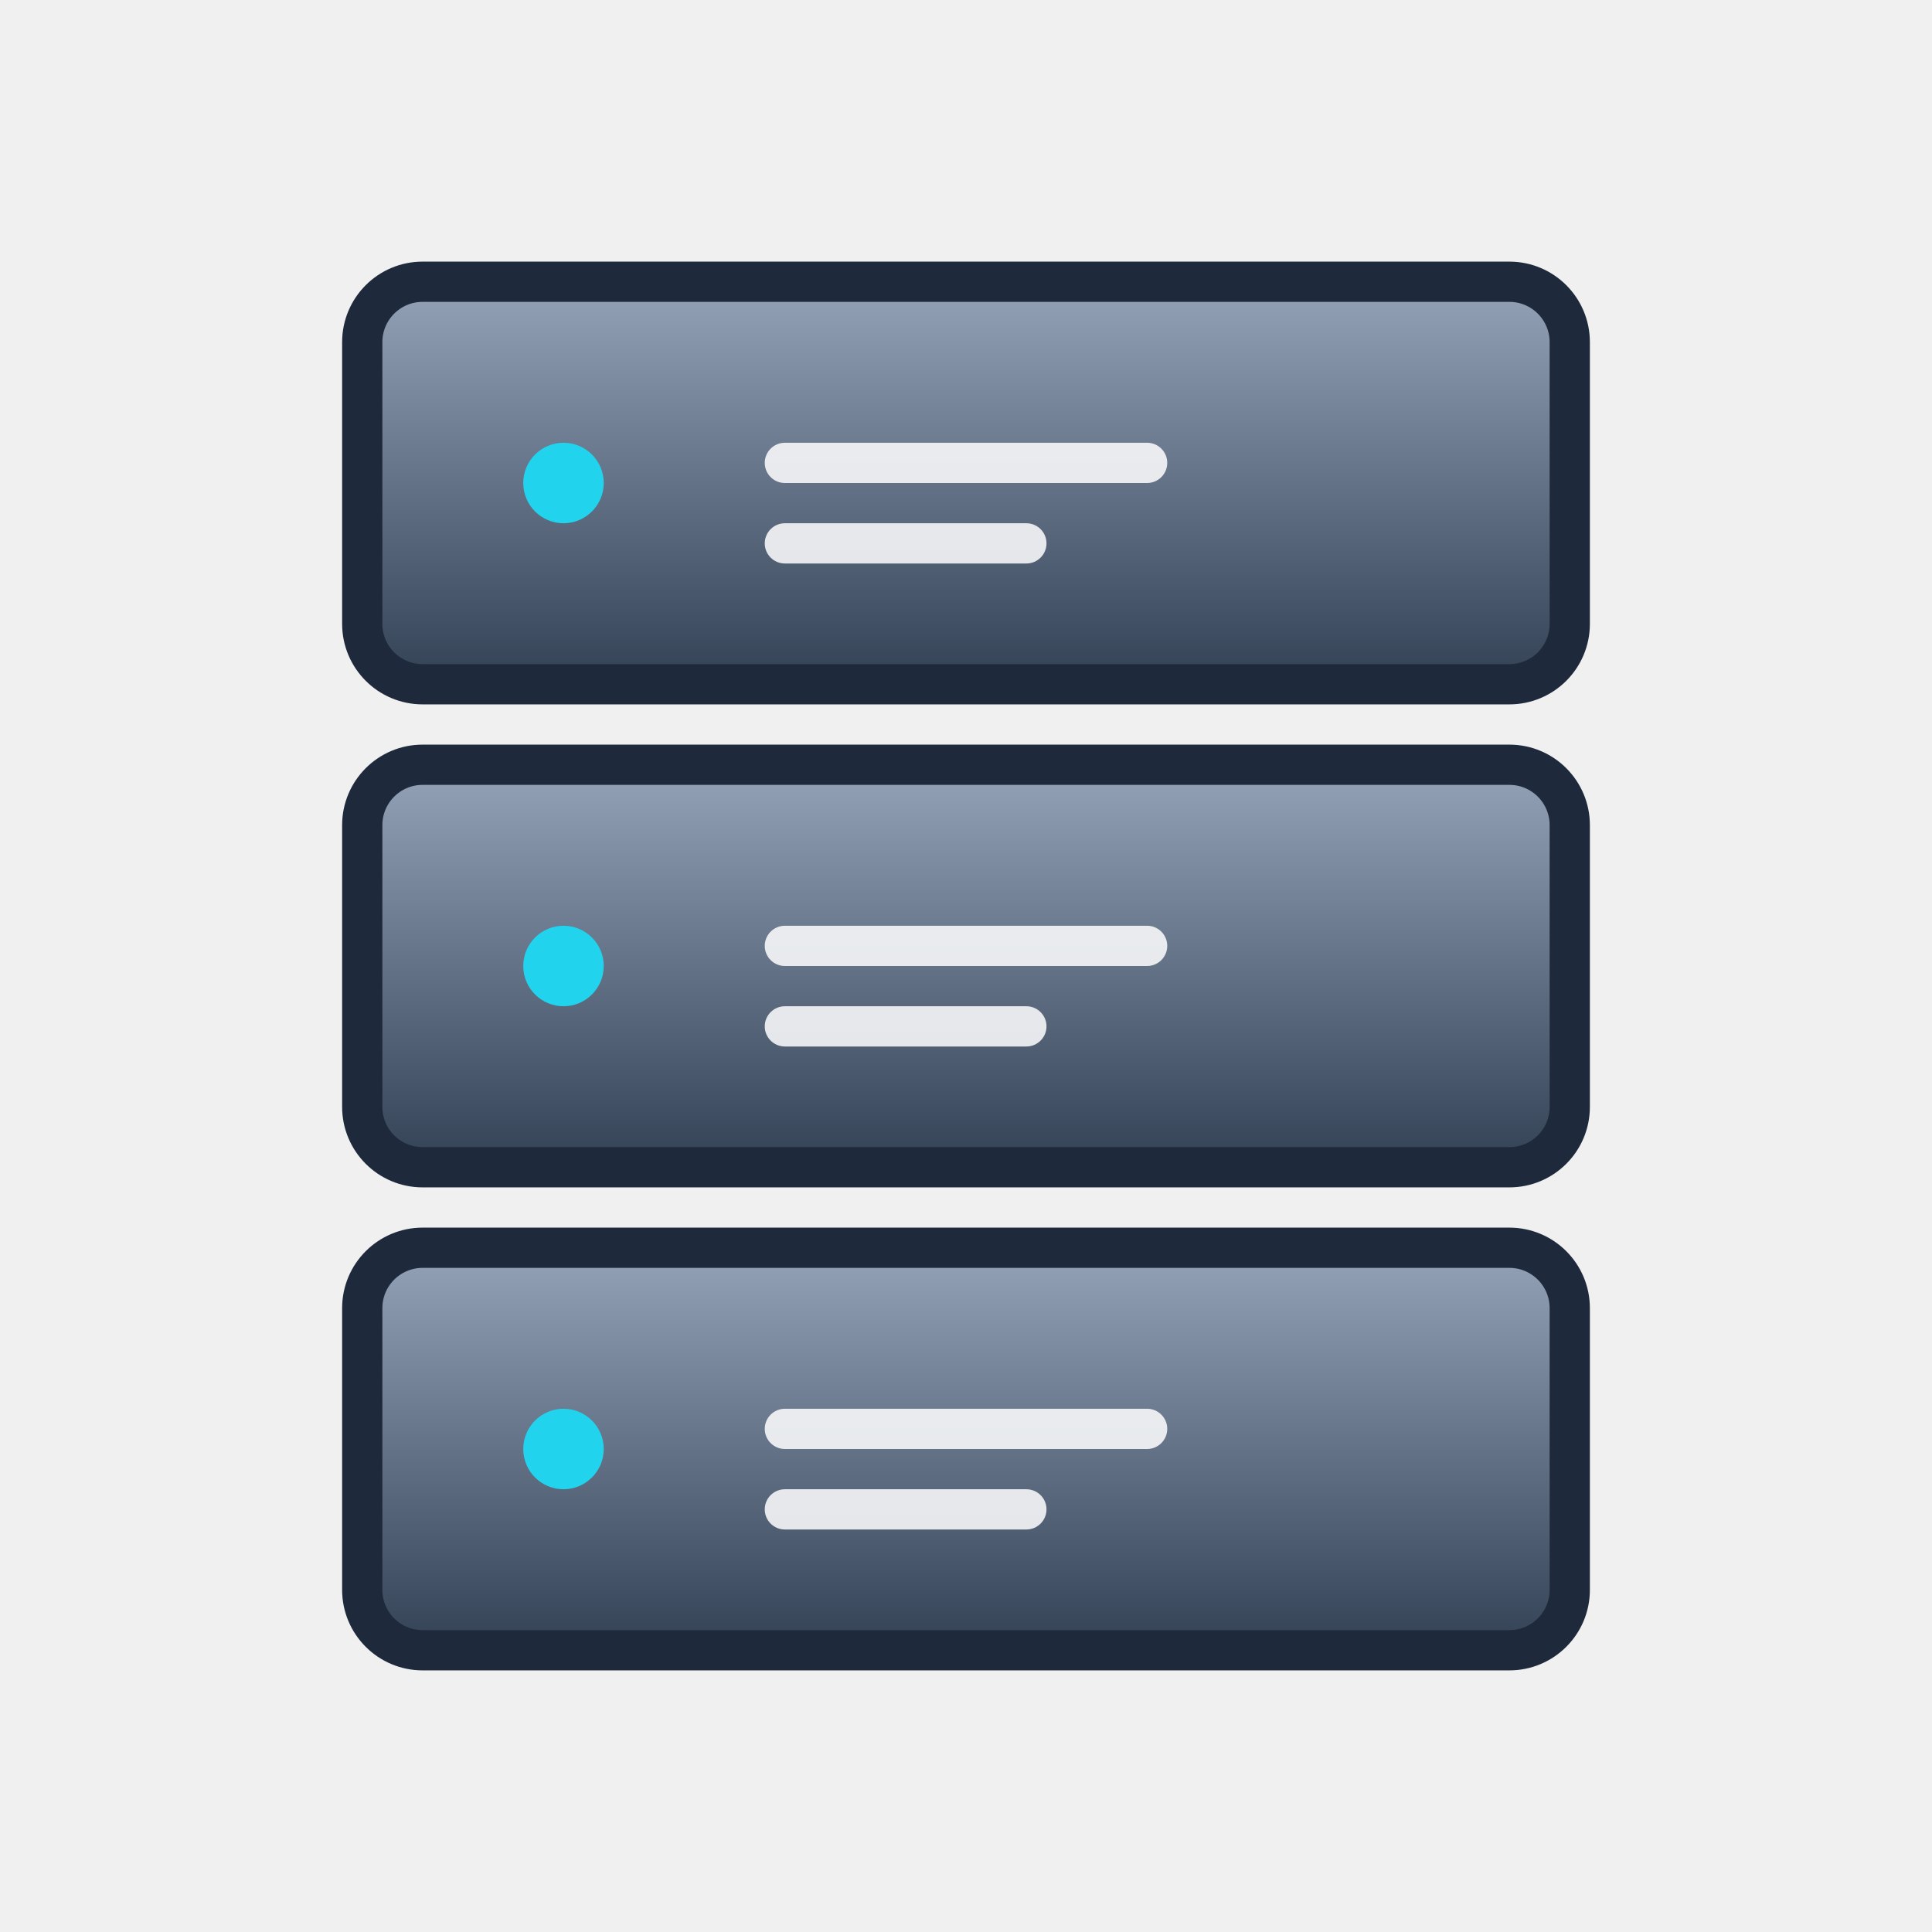
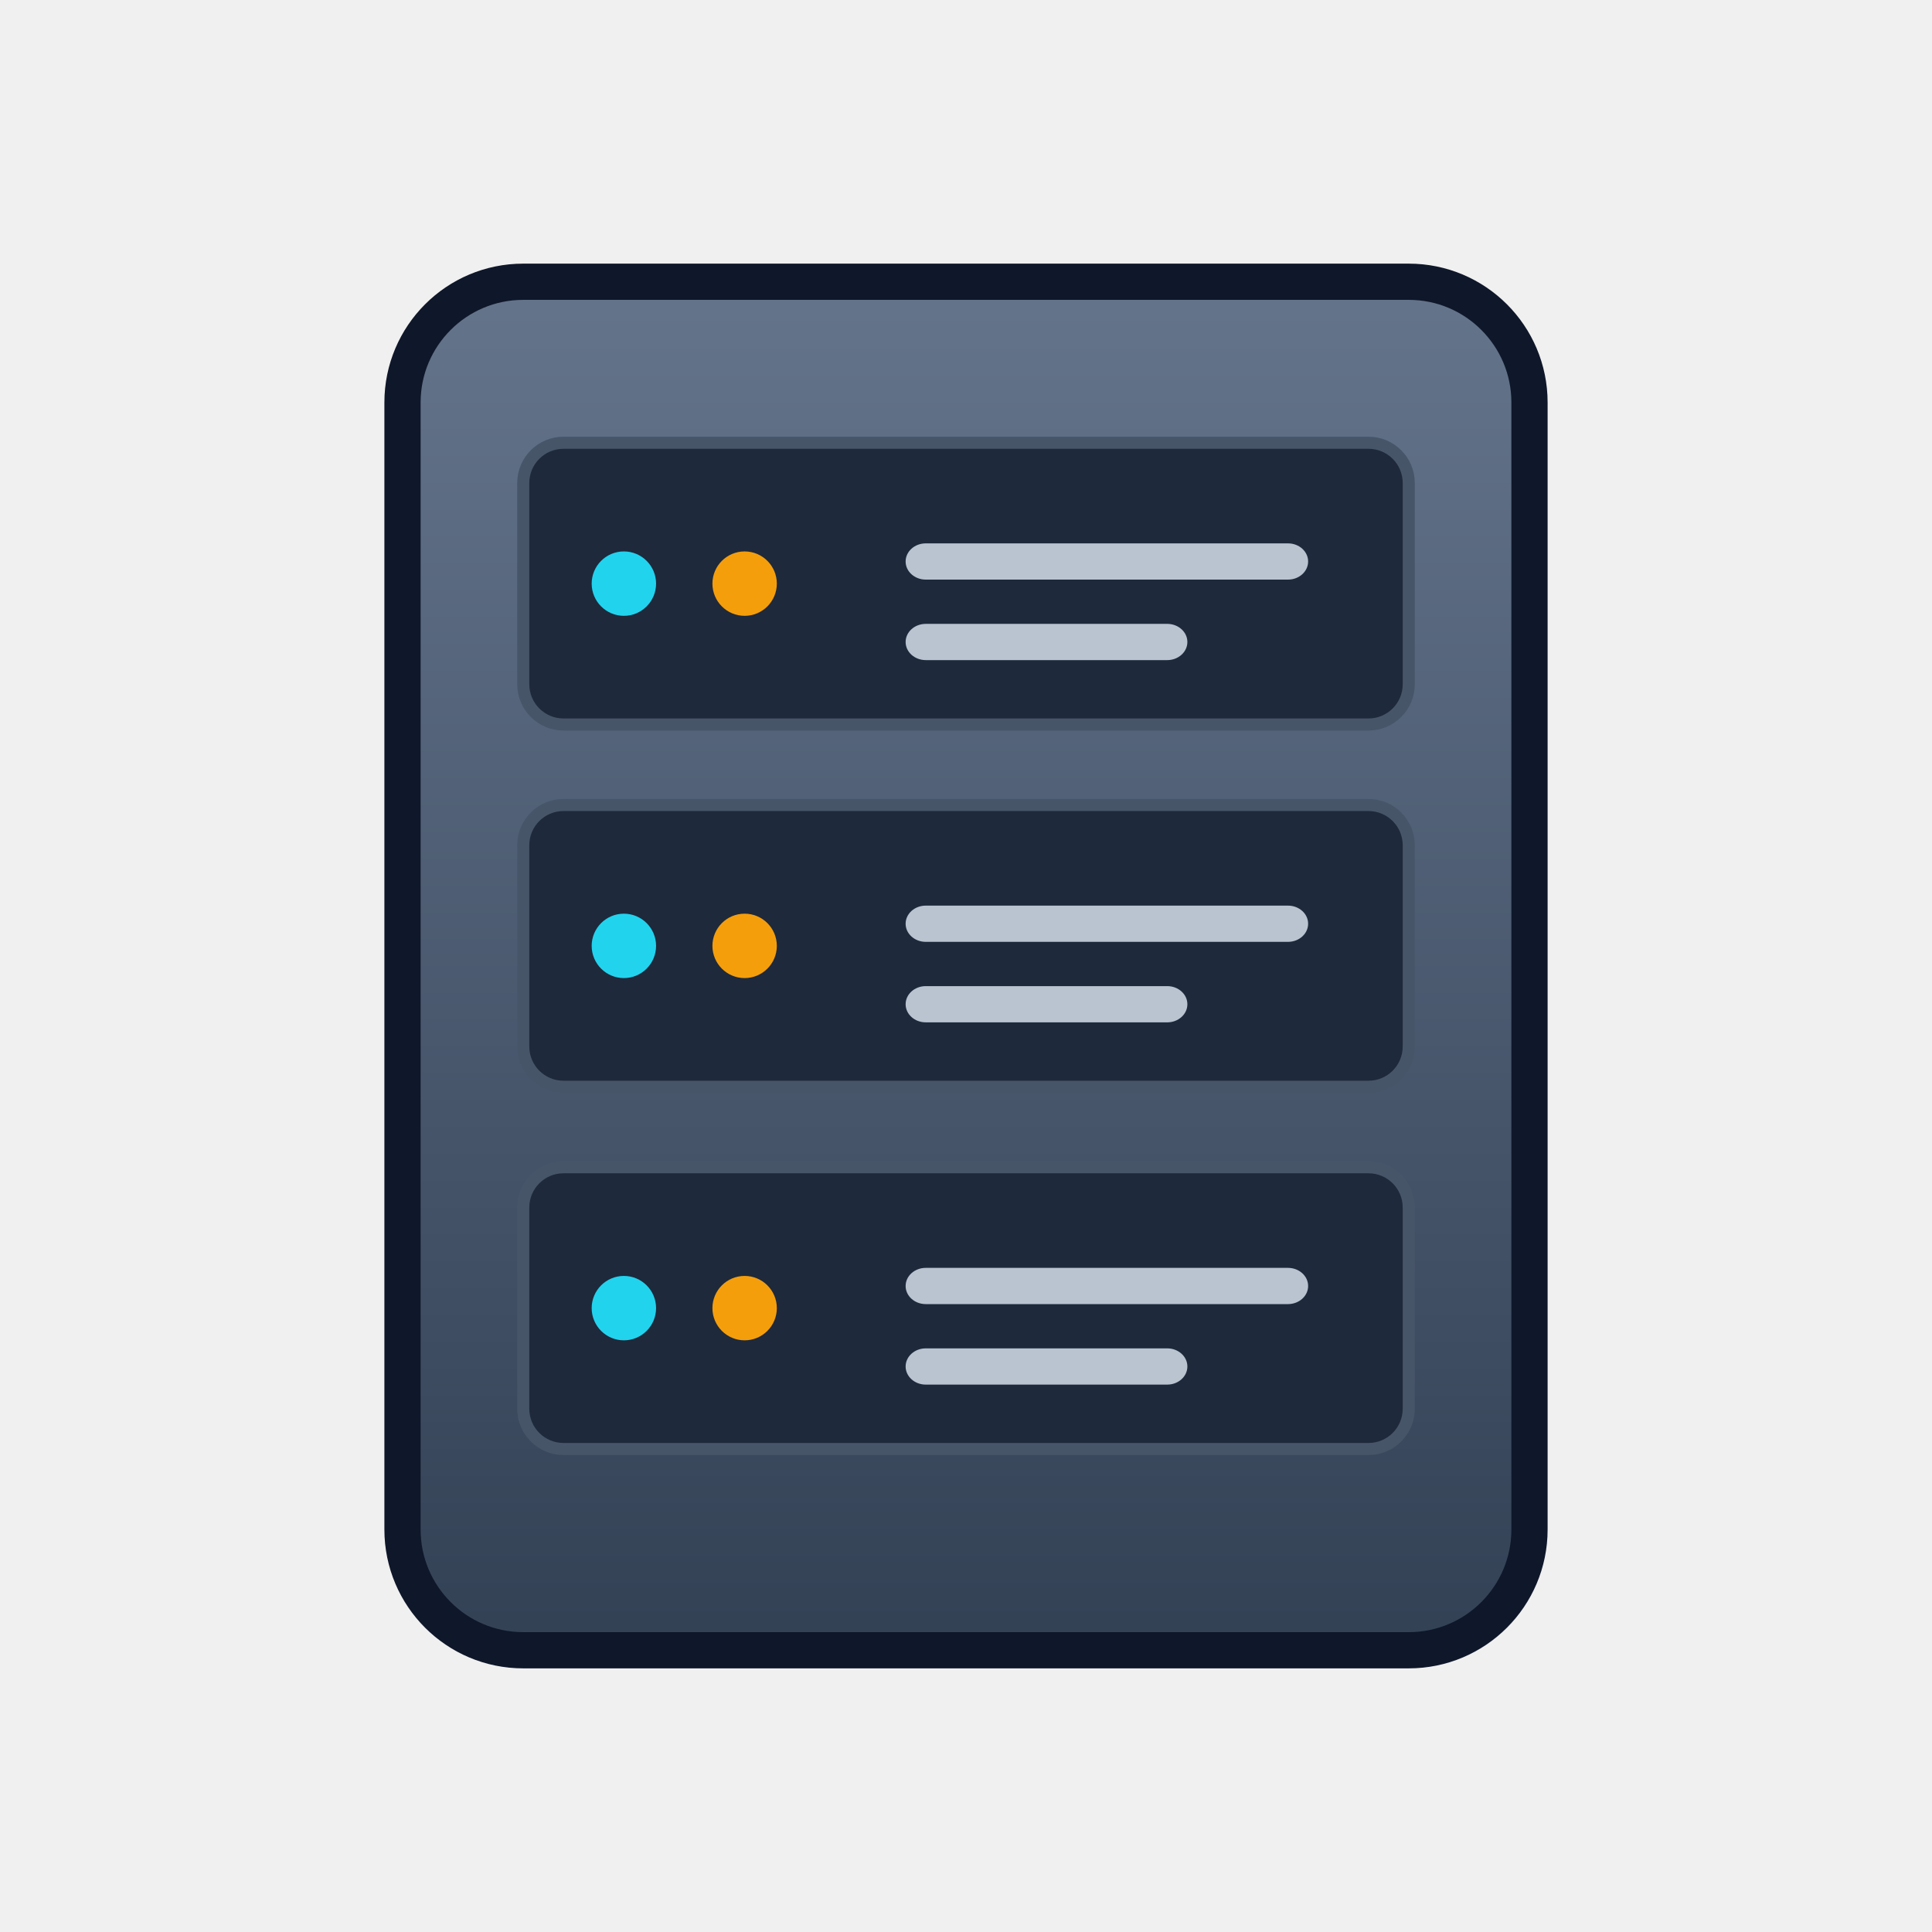
<svg xmlns="http://www.w3.org/2000/svg" viewBox="0 0 96 96" role="img" aria-label="Server">
  <defs>
-     <linearGradient id="srvBody" x1="0" y1="0" x2="0" y2="1">
-       <stop offset="0%" stop-color="#94a3b8" />
+     <linearGradient id="svg1" x1="0" y1="0" x2="0" y2="1">
+       <stop offset="0%" stop-color="#64748b" />
      <stop offset="100%" stop-color="#334155" />
    </linearGradient>
  </defs>
-   <rect x="18" y="14" width="60" height="20" rx="3" fill="url(#srvBody)" stroke="#1e293b" stroke-width="2" />
-   <rect x="18" y="38" width="60" height="20" rx="3" fill="url(#srvBody)" stroke="#1e293b" stroke-width="2" />
-   <rect x="18" y="62" width="60" height="20" rx="3" fill="url(#srvBody)" stroke="#1e293b" stroke-width="2" />
+   <rect x="20" y="14" width="56" height="68" rx="6" fill="url(#svg1)" stroke="#0f172a" stroke-width="1.8" />
+   <g fill="#1e293b" stroke="#475569" stroke-width="0.6">
+     <rect x="26" y="22" width="44" height="14" rx="2" />
+     <rect x="26" y="40" width="44" height="14" rx="2" />
+     <rect x="26" y="58" width="44" height="14" rx="2" />
+   </g>
  <g fill="#22d3ee">
-     <circle cx="28" cy="24" r="2" />
-     <circle cx="28" cy="48" r="2" />
-     <circle cx="28" cy="72" r="2" />
+     <circle cx="31" cy="29" r="1.6" />
+     <circle cx="31" cy="47" r="1.6" />
+     <circle cx="31" cy="65" r="1.6" />
  </g>
-   <g fill="#ffffff" opacity="0.85">
-     <rect x="38" y="22" width="20" height="2" rx="1" />
-     <rect x="38" y="26" width="14" height="2" rx="1" />
-     <rect x="38" y="46" width="20" height="2" rx="1" />
-     <rect x="38" y="50" width="14" height="2" rx="1" />
-     <rect x="38" y="70" width="20" height="2" rx="1" />
-     <rect x="38" y="74" width="14" height="2" rx="1" />
+   <g fill="#f59e0b">
+     <circle cx="37" cy="29" r="1.6" />
+     <circle cx="37" cy="47" r="1.6" />
+     <circle cx="37" cy="65" r="1.6" />
+   </g>
+   <g fill="#cbd5e1" opacity="0.9">
+     <rect x="45" y="27" width="20" height="1.8" rx="1" />
+     <rect x="45" y="31" width="14" height="1.8" rx="1" />
+     <rect x="45" y="45" width="20" height="1.8" rx="1" />
+     <rect x="45" y="49" width="14" height="1.8" rx="1" />
+     <rect x="45" y="63" width="20" height="1.8" rx="1" />
+     <rect x="45" y="67" width="14" height="1.8" rx="1" />
  </g>
</svg>
